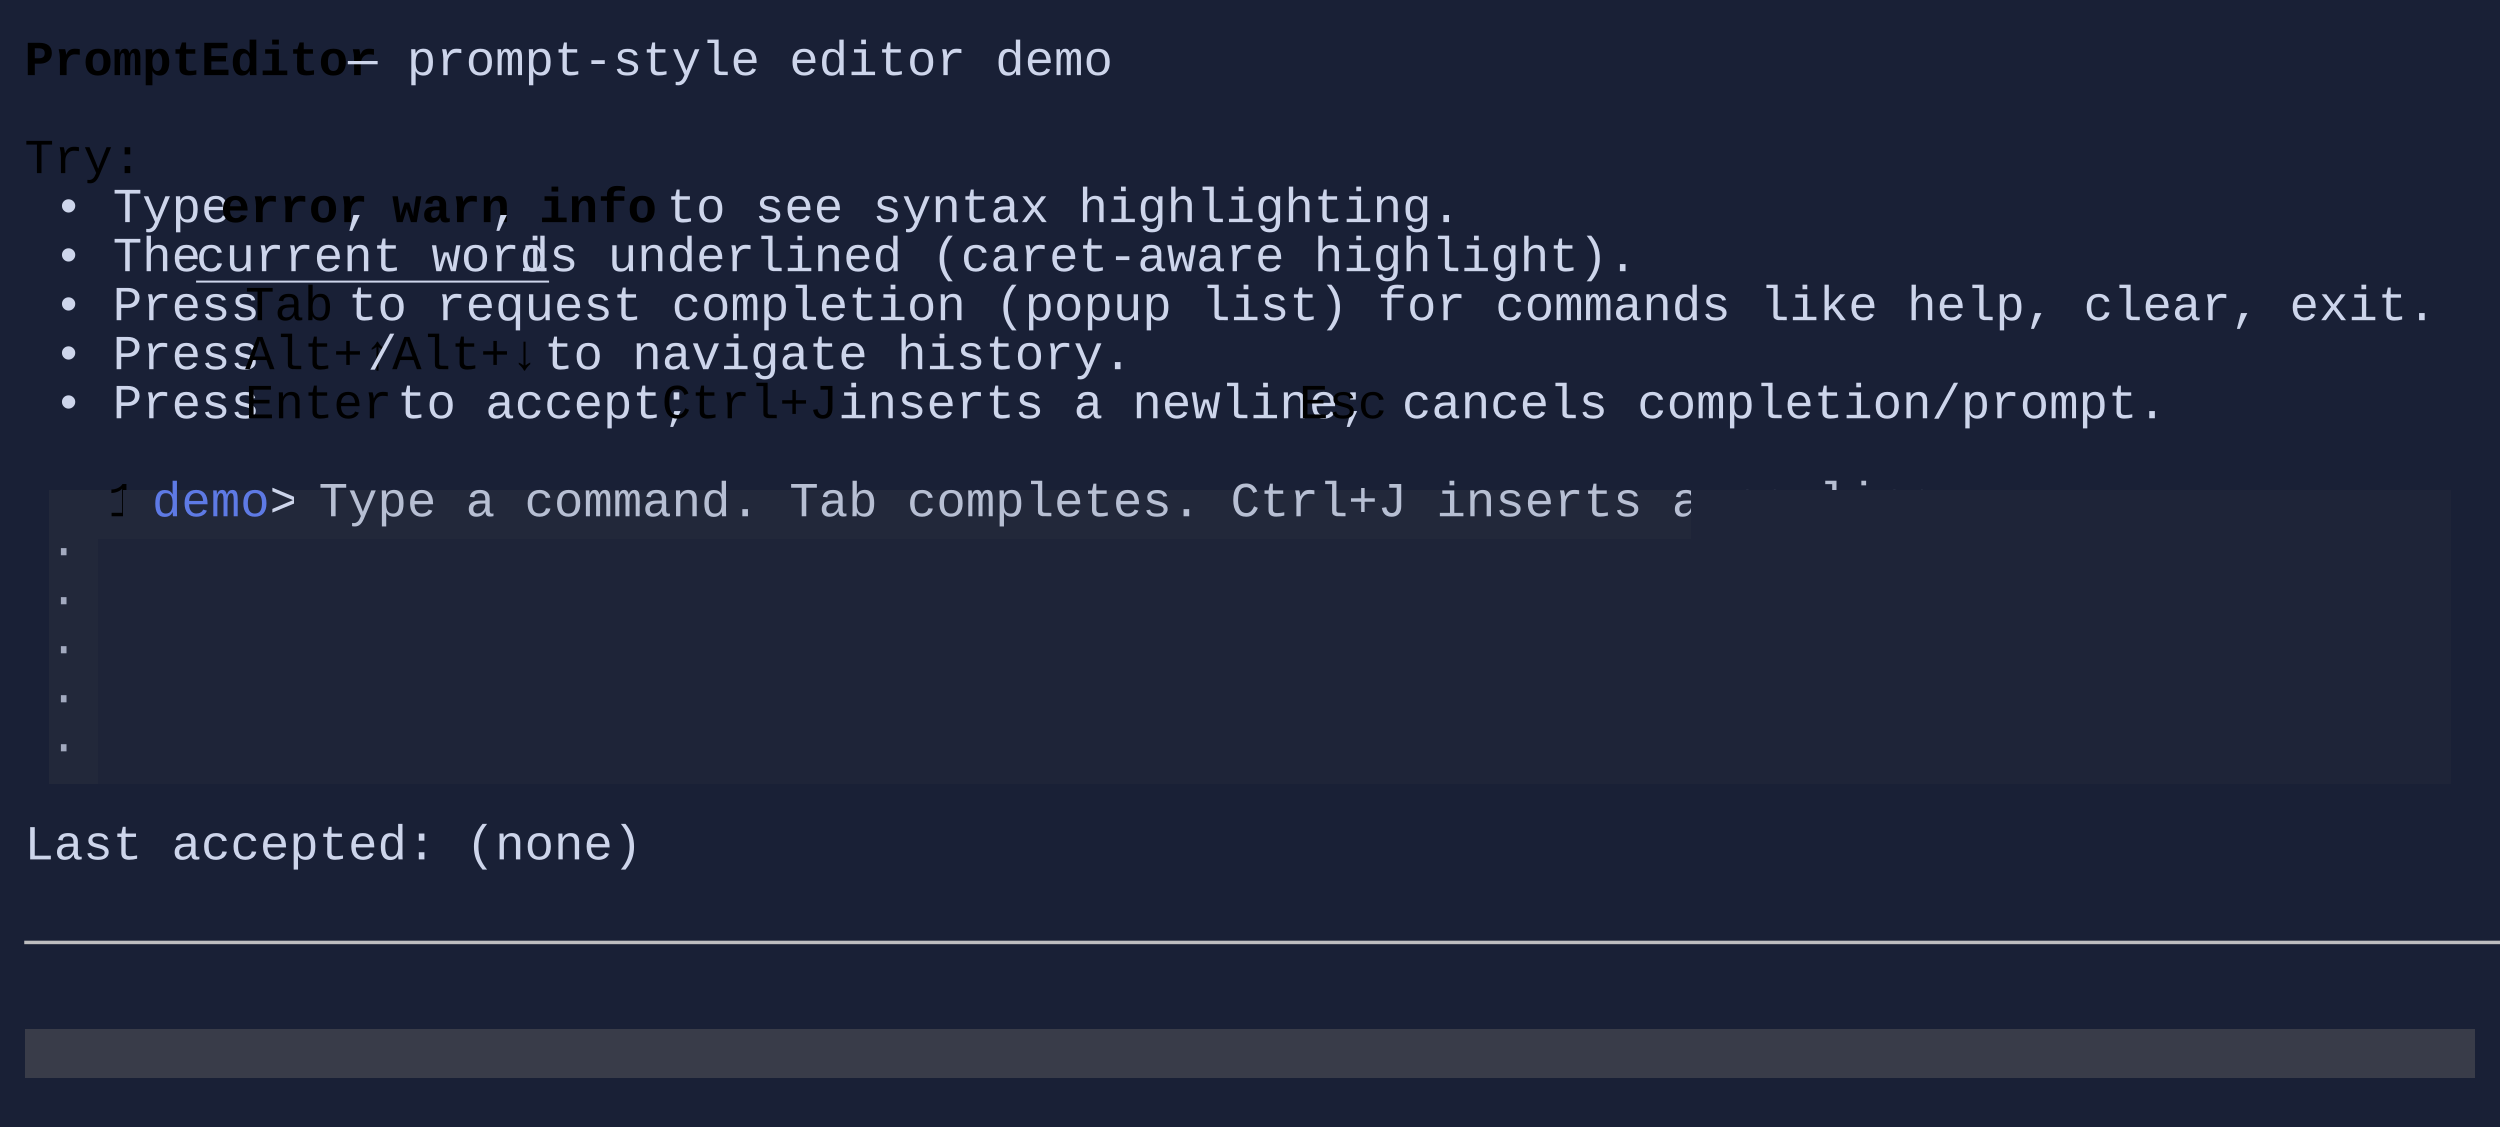
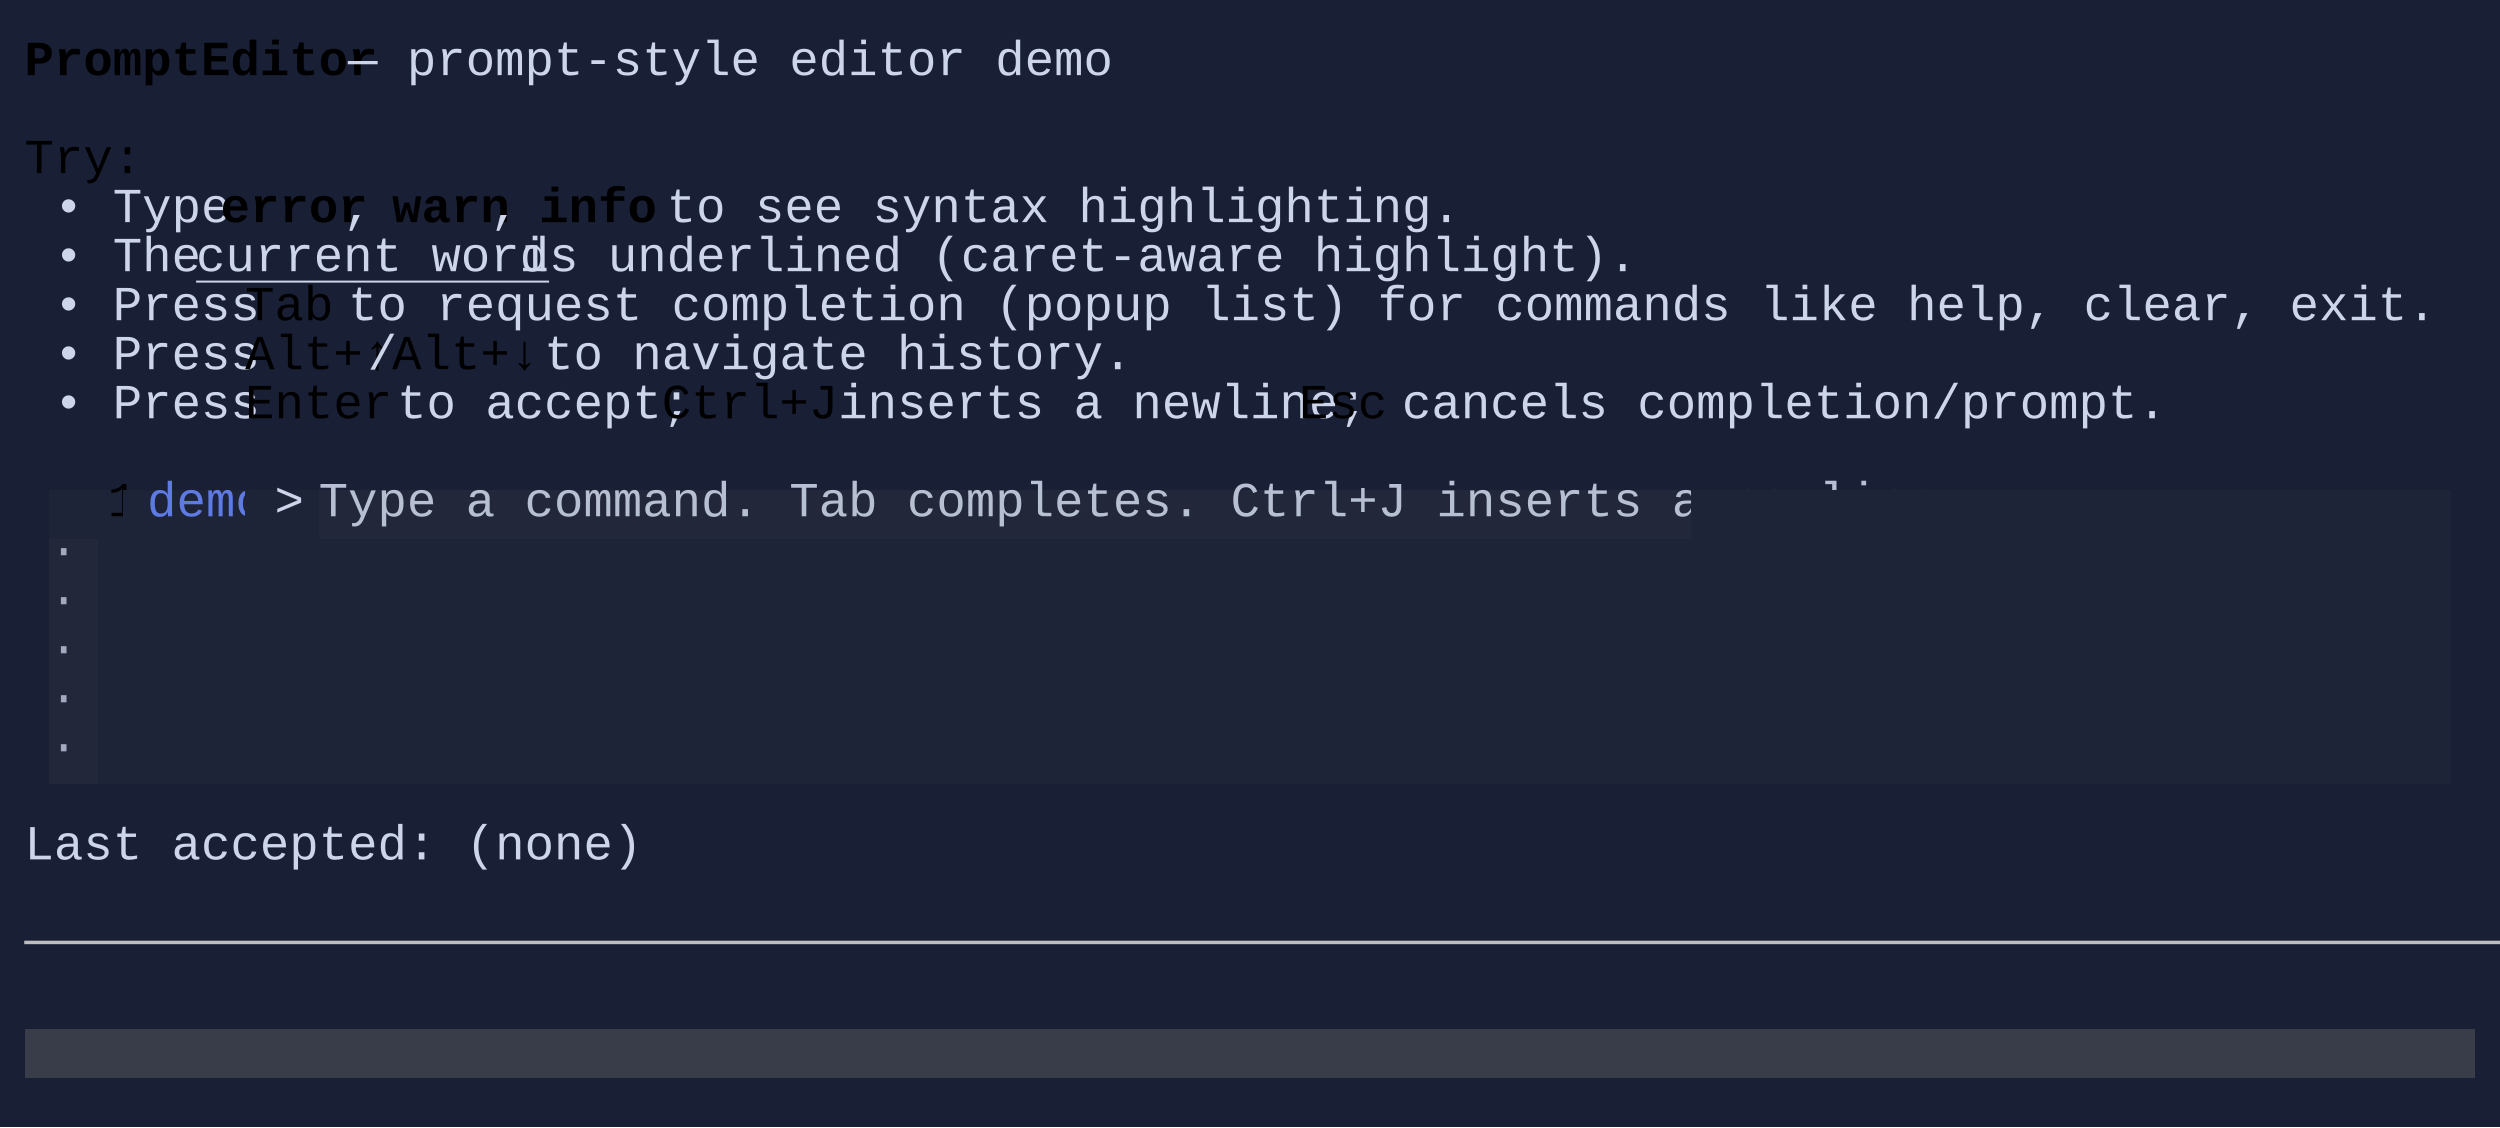
<svg xmlns="http://www.w3.org/2000/svg" viewBox="0 0 918 414" width="918" height="414" shape-rendering="crispEdges">
  <style>.t{font-family:ui-monospace, SFMono-Regular, Menlo, Monaco, Consolas, "Liberation Mono", "Courier New", monospace;font-size:18px;dominant-baseline:text-before-edge;white-space:pre;font-variant-ligatures:none;font-kerning:none;font-feature-settings:"liga" 0,"calt" 0;letter-spacing:0}</style>
  <rect x="0" y="0" width="918" height="414" fill="rgb(25,32,54)" />
  <text class="t" x="9" y="18" fill="rgb(0,0,0)" textLength="108" lengthAdjust="spacing" font-weight="700" xml:space="preserve">PromptEditor</text>
  <text class="t" x="117" y="18" fill="rgb(205,213,235)" textLength="792" lengthAdjust="spacing" xml:space="preserve"> — prompt-style editor demo                                                             </text>
  <text class="t" x="9" y="54" fill="rgb(0,0,0)" textLength="36" lengthAdjust="spacing" xml:space="preserve">Try:</text>
  <text class="t" x="9" y="72" fill="rgb(205,213,235)" textLength="72" lengthAdjust="spacing" xml:space="preserve"> • Type </text>
  <text class="t" x="81" y="72" fill="rgb(0,0,0)" textLength="45" lengthAdjust="spacing" font-weight="700" xml:space="preserve">error</text>
  <text class="t" x="126" y="72" fill="rgb(205,213,235)" textLength="18" lengthAdjust="spacing" xml:space="preserve">, </text>
  <text class="t" x="144" y="72" fill="rgb(0,0,0)" textLength="36" lengthAdjust="spacing" font-weight="700" xml:space="preserve">warn</text>
  <text class="t" x="180" y="72" fill="rgb(205,213,235)" textLength="18" lengthAdjust="spacing" xml:space="preserve">, </text>
  <text class="t" x="198" y="72" fill="rgb(0,0,0)" textLength="36" lengthAdjust="spacing" font-weight="700" xml:space="preserve">info</text>
  <text class="t" x="234" y="72" fill="rgb(205,213,235)" textLength="675" lengthAdjust="spacing" xml:space="preserve"> to see syntax highlighting.                                               </text>
  <text class="t" x="9" y="90" fill="rgb(205,213,235)" textLength="63" lengthAdjust="spacing" xml:space="preserve"> • The </text>
  <text class="t" x="72" y="90" fill="rgb(205,213,235)" textLength="108" lengthAdjust="spacing" text-decoration="underline" xml:space="preserve">current word</text>
  <text class="t" x="180" y="90" fill="rgb(205,213,235)" textLength="729" lengthAdjust="spacing" xml:space="preserve"> is underlined (caret-aware highlight).                                          </text>
  <text class="t" x="9" y="108" fill="rgb(205,213,235)" textLength="81" lengthAdjust="spacing" xml:space="preserve"> • Press </text>
  <text class="t" x="90" y="108" fill="rgb(0,0,0)" textLength="27" lengthAdjust="spacing" xml:space="preserve">Tab</text>
  <text class="t" x="117" y="108" fill="rgb(205,213,235)" textLength="792" lengthAdjust="spacing" xml:space="preserve"> to request completion (popup list) for commands like help, clear, exit.                </text>
  <text class="t" x="9" y="126" fill="rgb(205,213,235)" textLength="81" lengthAdjust="spacing" xml:space="preserve"> • Press </text>
  <text class="t" x="90" y="126" fill="rgb(0,0,0)" textLength="45" lengthAdjust="spacing" xml:space="preserve">Alt+↑</text>
  <text class="t" x="135" y="126" fill="rgb(205,213,235)" textLength="9" lengthAdjust="spacing" xml:space="preserve">/</text>
  <text class="t" x="144" y="126" fill="rgb(0,0,0)" textLength="45" lengthAdjust="spacing" xml:space="preserve">Alt+↓</text>
  <text class="t" x="189" y="126" fill="rgb(205,213,235)" textLength="720" lengthAdjust="spacing" xml:space="preserve"> to navigate history.                                                           </text>
  <text class="t" x="9" y="144" fill="rgb(205,213,235)" textLength="81" lengthAdjust="spacing" xml:space="preserve"> • Press </text>
  <text class="t" x="90" y="144" fill="rgb(0,0,0)" textLength="45" lengthAdjust="spacing" xml:space="preserve">Enter</text>
  <text class="t" x="135" y="144" fill="rgb(205,213,235)" textLength="108" lengthAdjust="spacing" xml:space="preserve"> to accept; </text>
  <text class="t" x="243" y="144" fill="rgb(0,0,0)" textLength="54" lengthAdjust="spacing" xml:space="preserve">Ctrl+J</text>
  <text class="t" x="297" y="144" fill="rgb(205,213,235)" textLength="180" lengthAdjust="spacing" xml:space="preserve"> inserts a newline; </text>
  <text class="t" x="477" y="144" fill="rgb(0,0,0)" textLength="27" lengthAdjust="spacing" xml:space="preserve">Esc</text>
  <text class="t" x="504" y="144" fill="rgb(205,213,235)" textLength="405" lengthAdjust="spacing" xml:space="preserve"> cancels completion/prompt.                  </text>
-   <rect x="18" y="180" width="27" height="18" fill="rgb(34,40,58)" />
+   <rect x="18" y="180" width="27" height="18" fill="rgb(30,36,56)" />
  <text class="t" x="18" y="180" fill="rgb(0,0,0)" textLength="27" lengthAdjust="spacing" xml:space="preserve">  1</text>
-   <rect x="45" y="180" width="54" height="18" fill="rgb(34,40,58)" />
-   <text class="t" x="45" y="180" fill="rgb(94,122,229)" textLength="54" lengthAdjust="spacing" xml:space="preserve"> demo </text>
-   <rect x="99" y="180" width="9" height="18" fill="rgb(34,40,58)" />
-   <text class="t" x="99" y="180" fill="rgb(205,213,235)" textLength="9" lengthAdjust="spacing" xml:space="preserve">&gt;</text>
-   <rect x="108" y="180" width="9" height="18" fill="rgb(34,40,58)" />
+   <rect x="45" y="180" width="9" height="18" fill="rgb(30,36,56)" />
+   <rect x="54" y="180" width="36" height="18" fill="rgb(30,36,56)" />
+   <text class="t" x="54" y="180" fill="rgb(94,122,229)" textLength="36" lengthAdjust="spacing" xml:space="preserve">demo</text>
+   <rect x="90" y="180" width="27" height="18" fill="rgb(30,36,56)" />
+   <text class="t" x="90" y="180" fill="rgb(205,213,235)" textLength="27" lengthAdjust="spacing" xml:space="preserve"> &gt; </text>
  <rect x="117" y="180" width="504" height="18" fill="rgb(34,40,58)" />
  <text class="t" x="117" y="180" fill="rgb(183,191,211)" textLength="504" lengthAdjust="spacing" xml:space="preserve">Type a command. Tab completes. Ctrl+J inserts a newline.</text>
  <rect x="621" y="180" width="279" height="18" fill="rgb(30,36,56)" />
  <rect x="18" y="198" width="9" height="18" fill="rgb(34,40,58)" />
  <text class="t" x="18" y="198" fill="rgb(205,213,235)" textLength="9" lengthAdjust="spacing" opacity="0.75" xml:space="preserve">·</text>
  <rect x="27" y="198" width="9" height="18" fill="rgb(34,40,58)" />
  <rect x="36" y="198" width="864" height="18" fill="rgb(30,36,56)" />
  <rect x="18" y="216" width="9" height="18" fill="rgb(34,40,58)" />
  <text class="t" x="18" y="216" fill="rgb(205,213,235)" textLength="9" lengthAdjust="spacing" opacity="0.75" xml:space="preserve">·</text>
  <rect x="27" y="216" width="9" height="18" fill="rgb(34,40,58)" />
  <rect x="36" y="216" width="864" height="18" fill="rgb(30,36,56)" />
  <rect x="18" y="234" width="9" height="18" fill="rgb(34,40,58)" />
  <text class="t" x="18" y="234" fill="rgb(205,213,235)" textLength="9" lengthAdjust="spacing" opacity="0.75" xml:space="preserve">·</text>
  <rect x="27" y="234" width="9" height="18" fill="rgb(34,40,58)" />
  <rect x="36" y="234" width="864" height="18" fill="rgb(30,36,56)" />
  <rect x="18" y="252" width="9" height="18" fill="rgb(34,40,58)" />
  <text class="t" x="18" y="252" fill="rgb(205,213,235)" textLength="9" lengthAdjust="spacing" opacity="0.75" xml:space="preserve">·</text>
  <rect x="27" y="252" width="9" height="18" fill="rgb(34,40,58)" />
  <rect x="36" y="252" width="864" height="18" fill="rgb(30,36,56)" />
  <rect x="18" y="270" width="9" height="18" fill="rgb(34,40,58)" />
  <text class="t" x="18" y="270" fill="rgb(205,213,235)" textLength="9" lengthAdjust="spacing" opacity="0.75" xml:space="preserve">·</text>
  <rect x="27" y="270" width="9" height="18" fill="rgb(34,40,58)" />
  <rect x="36" y="270" width="864" height="18" fill="rgb(30,36,56)" />
  <text class="t" x="9" y="306" fill="rgb(205,213,235)" textLength="900" lengthAdjust="spacing" xml:space="preserve">Last accepted: (none)                                                                               </text>
  <text class="t" x="9" y="342" fill="rgb(189,189,191)" textLength="900" lengthAdjust="spacing" xml:space="preserve">────────────────────────────────────────────────────────────────────────────────────────────────────</text>
  <rect x="9" y="378" width="900" height="18" fill="rgb(57,60,73)" />
</svg>
